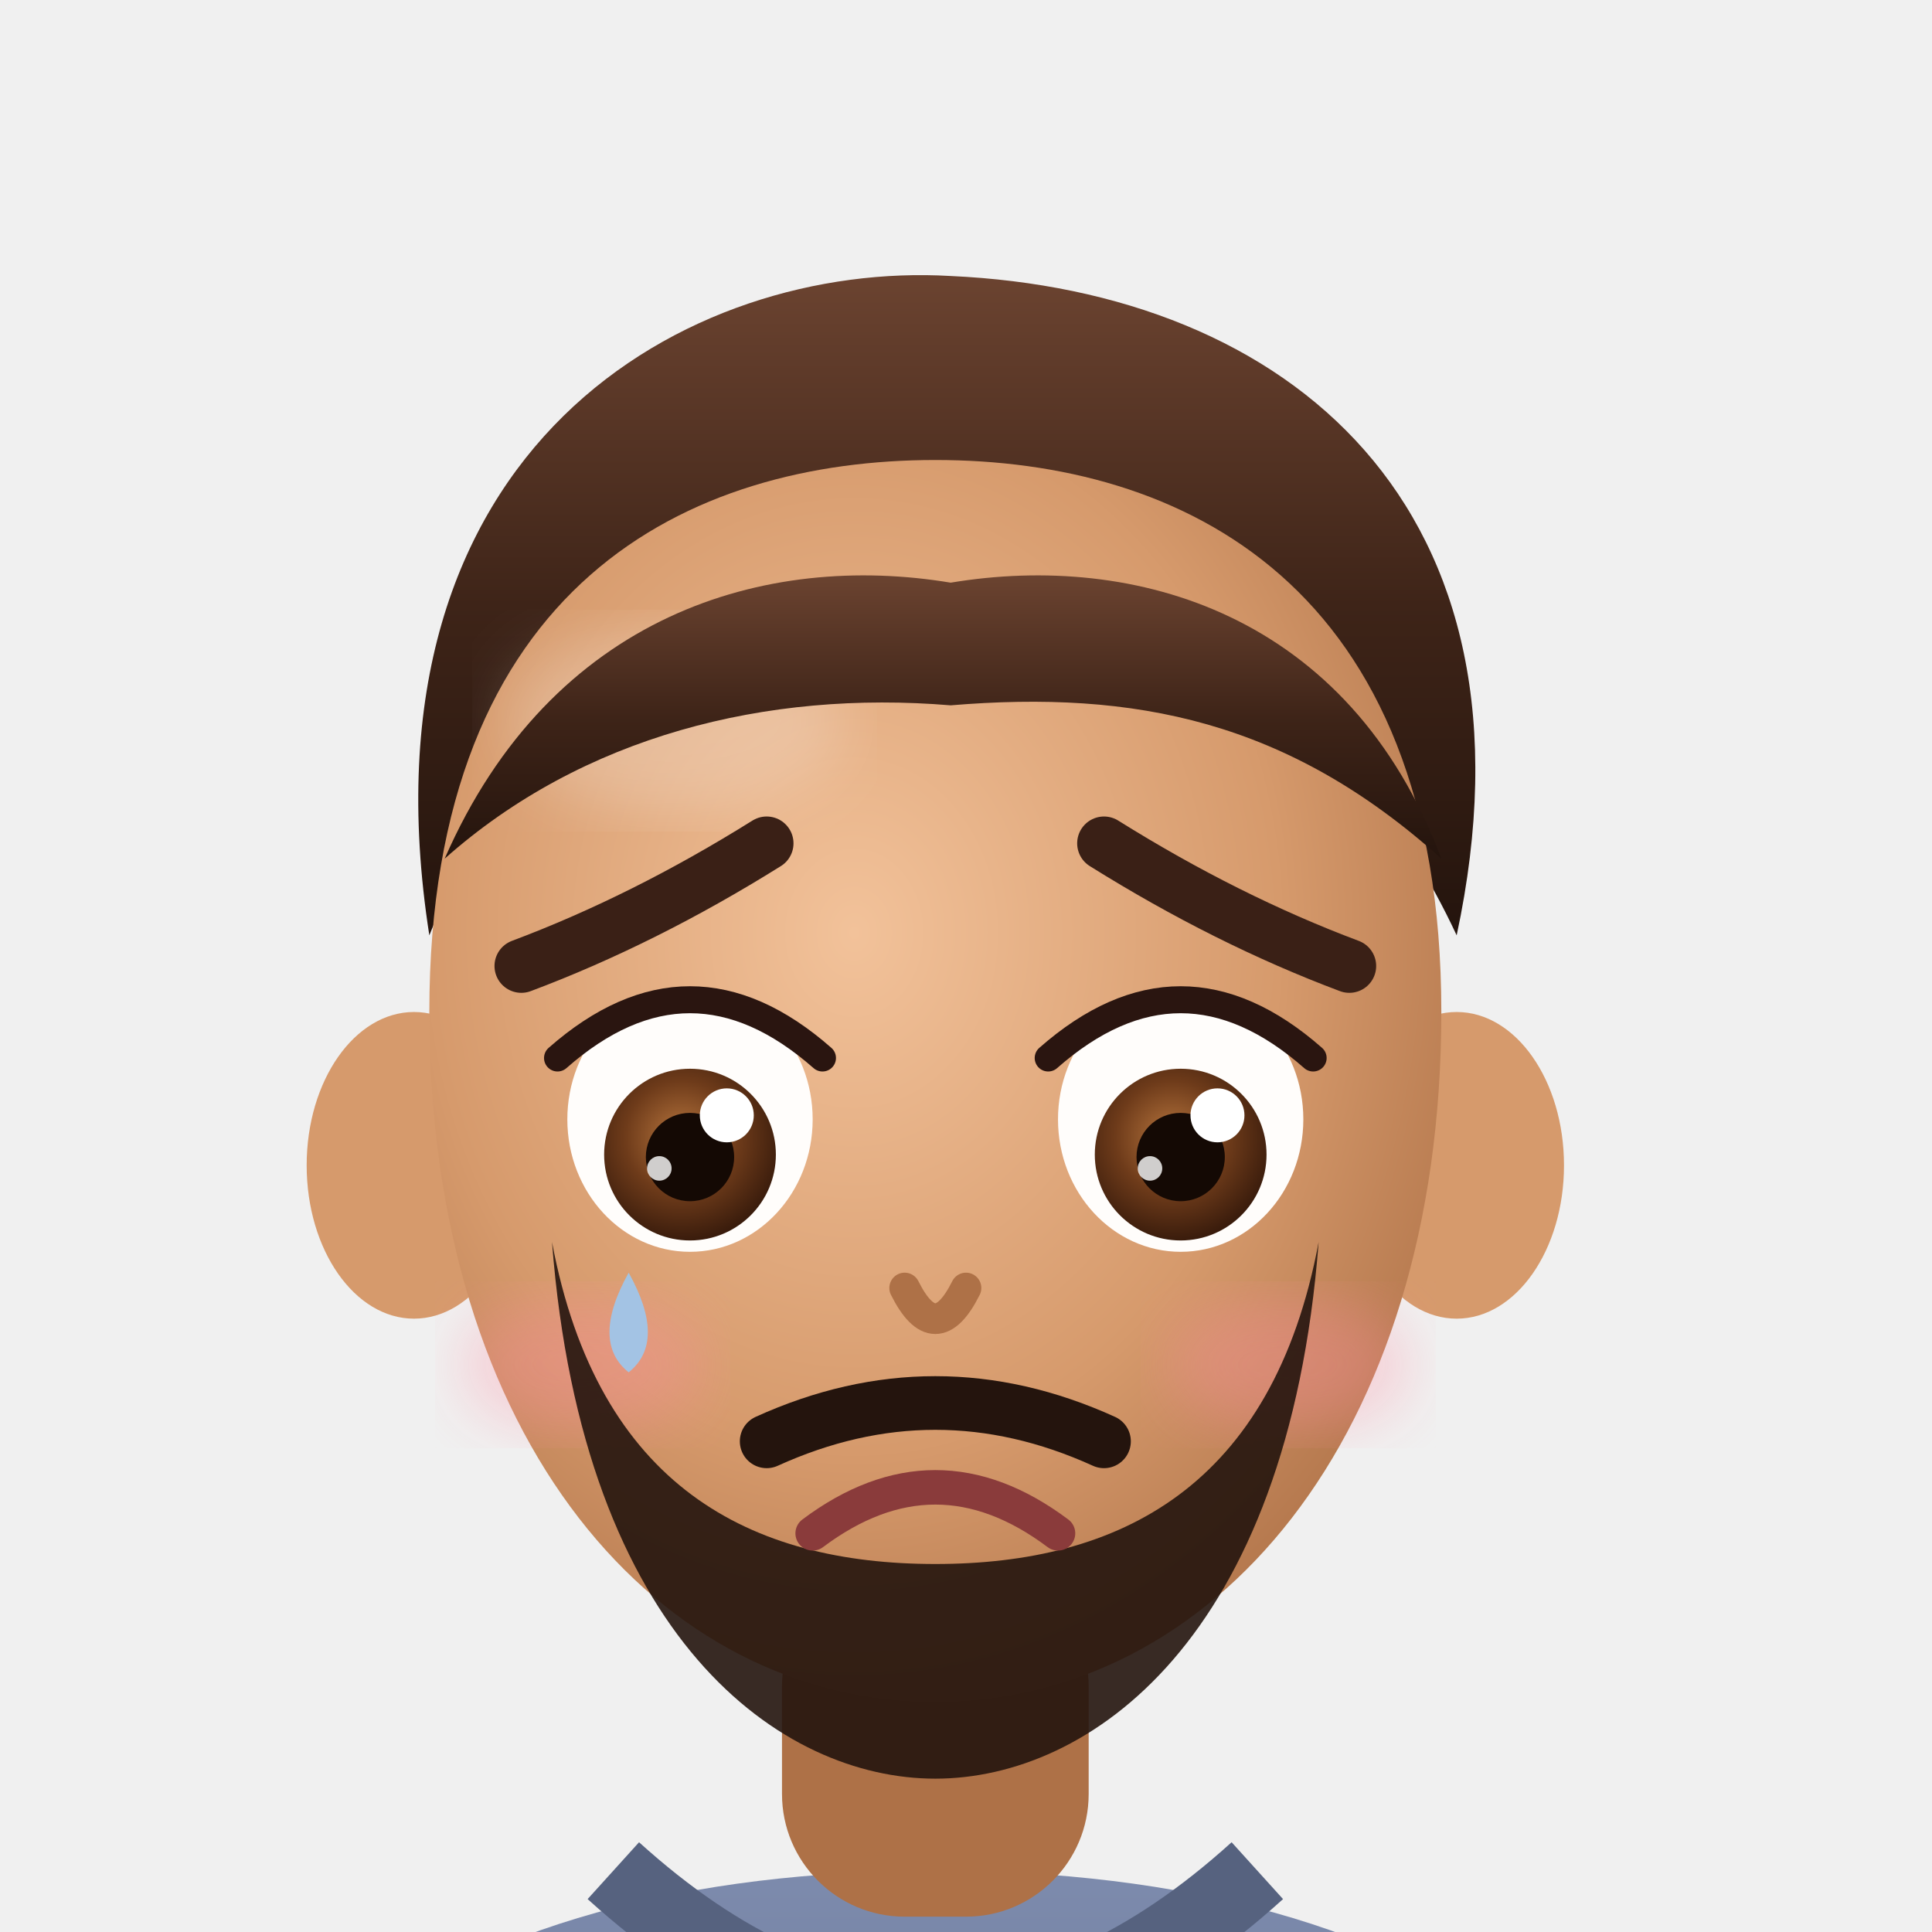
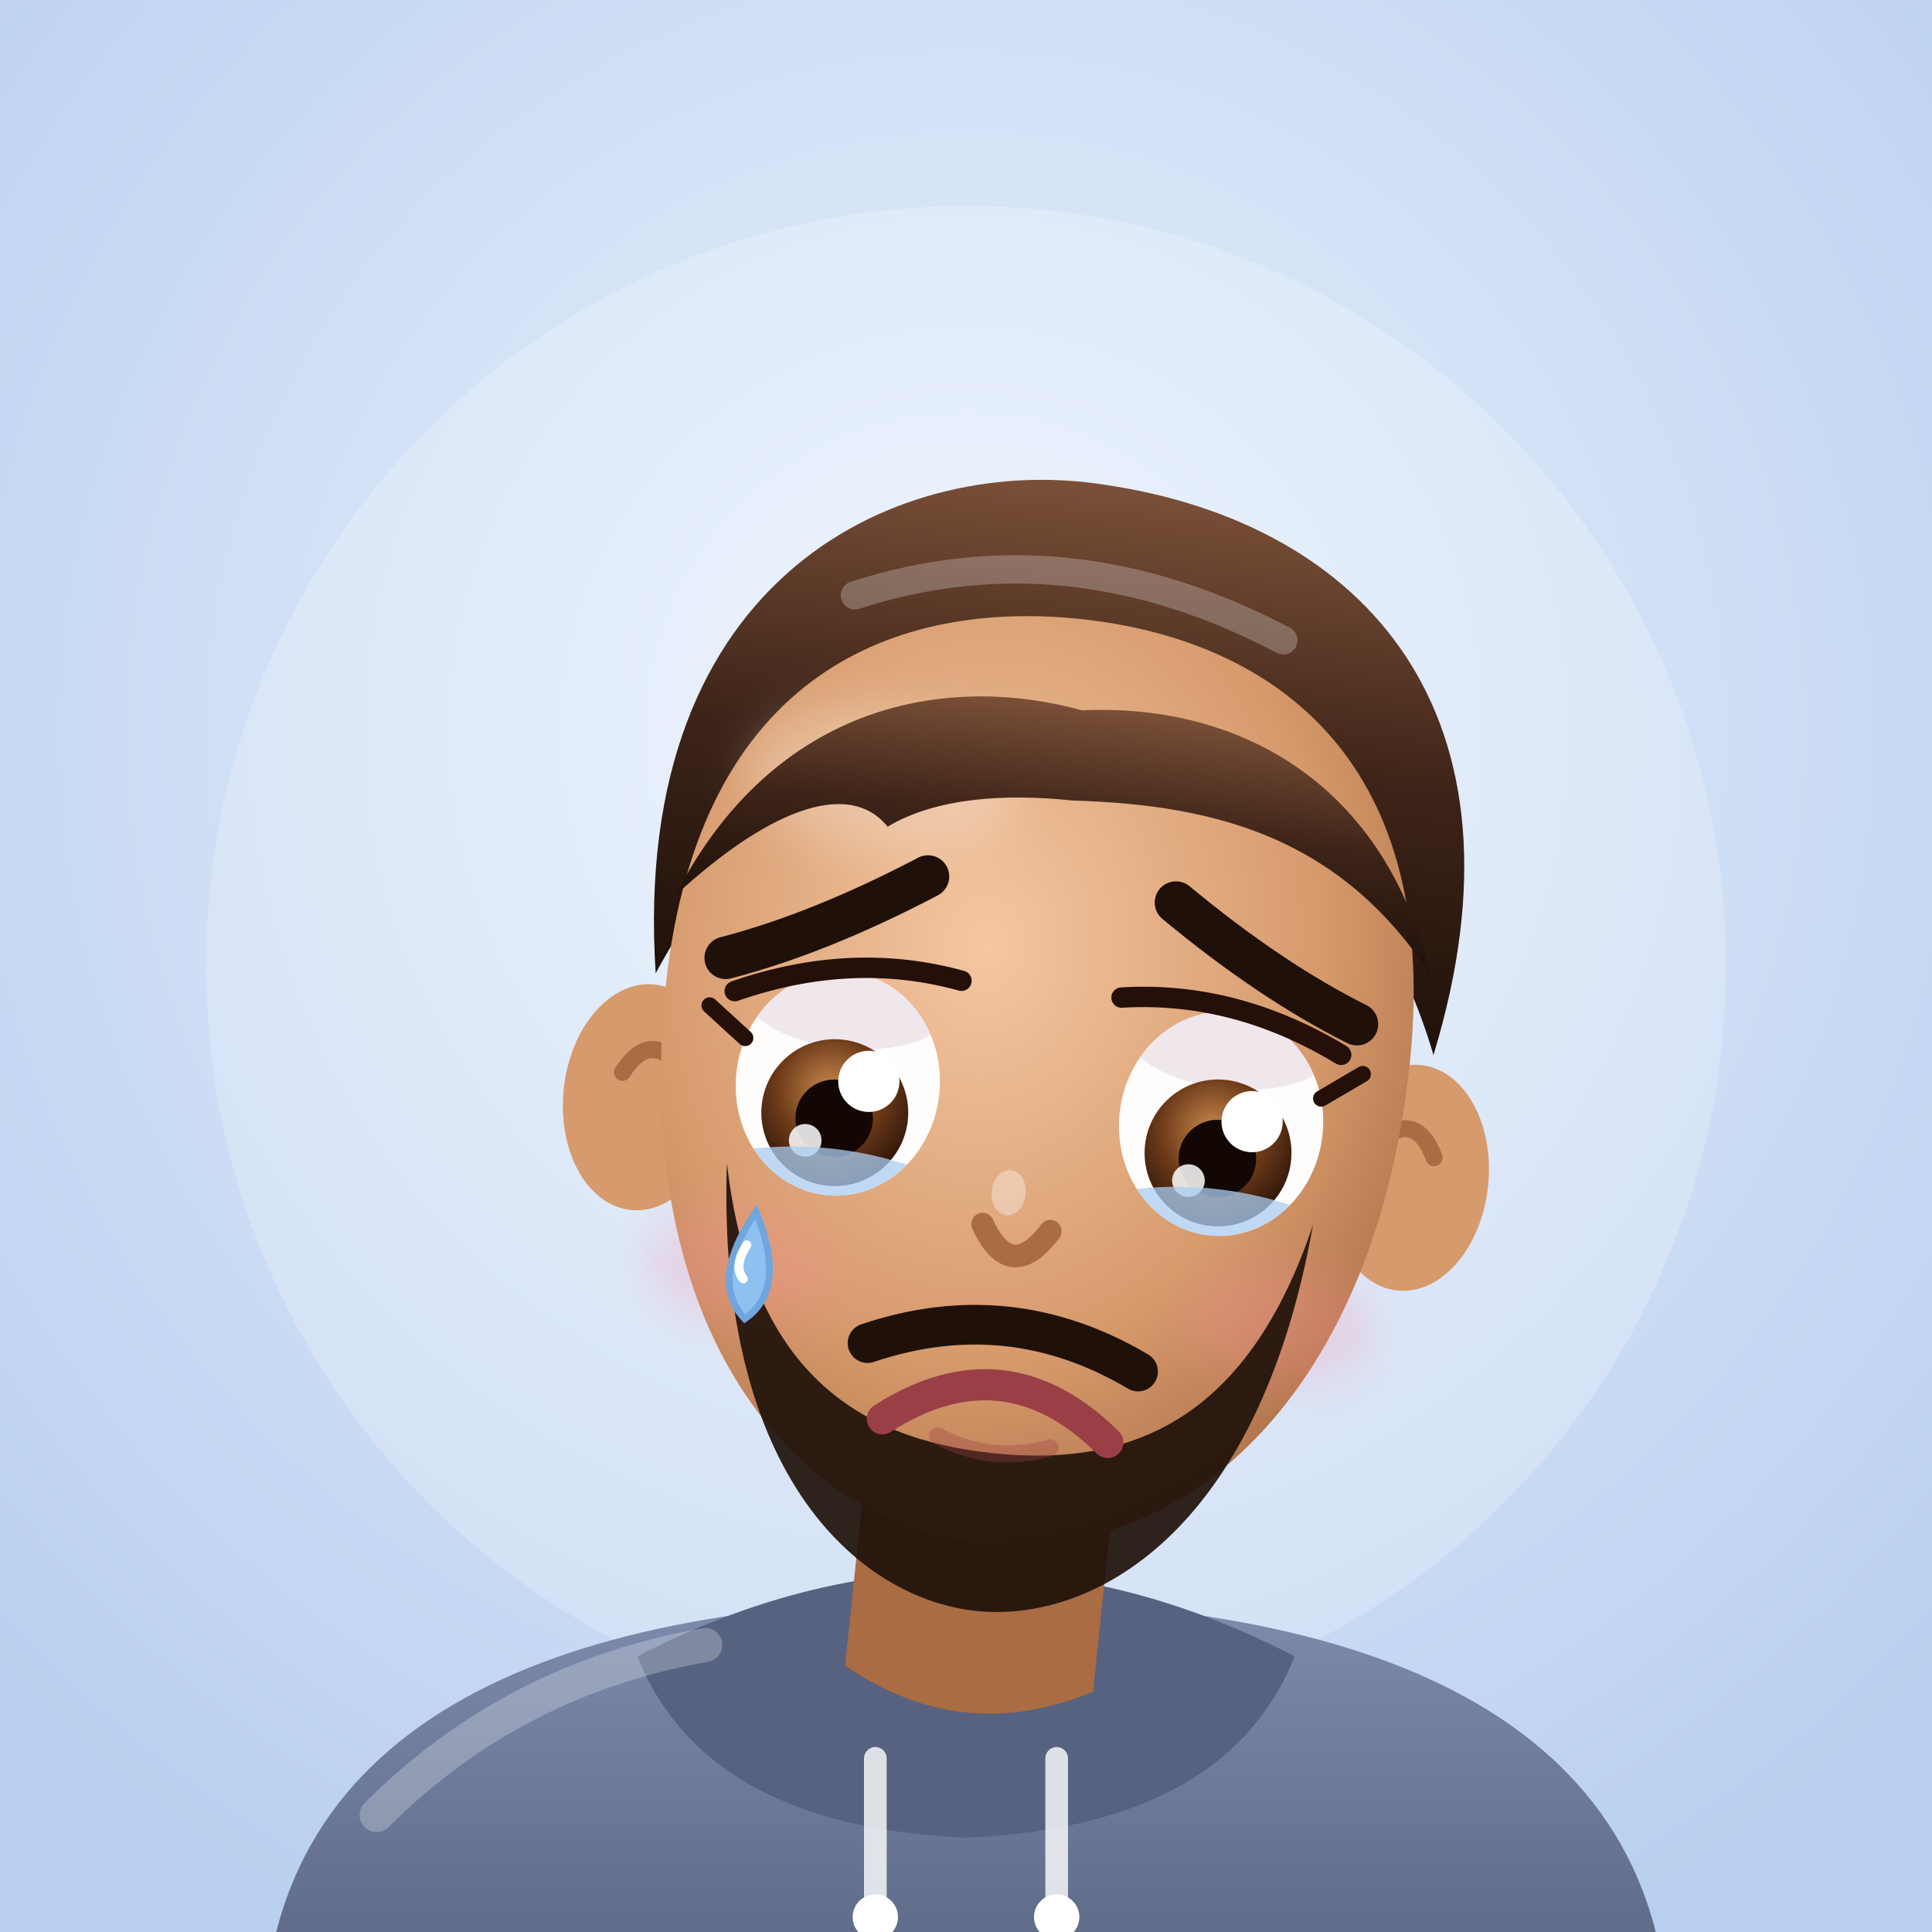
- <svg xmlns="http://www.w3.org/2000/svg" viewBox="28 18 252 252">
+ <svg xmlns="http://www.w3.org/2000/svg" viewBox="0 0 300 300">
  <defs>
-     <radialGradient id="f249" cx=".42" cy=".38" r=".7">
-       <stop offset="0" stop-color="#F2C29A" />
-       <stop offset=".6" stop-color="#D69A6C" />
-       <stop offset="1" stop-color="#AE7147" />
+     <radialGradient id="bg386" cx=".5" cy=".38" r=".7">
+       <stop offset="0" stop-color="#EAF2FD" />
+       <stop offset="1" stop-color="#B9CFEF" />
    </radialGradient>
-     <linearGradient id="h250" x1="0" y1="0" x2="0" y2="1">
-       <stop offset="0" stop-color="#6B4330" />
+     <radialGradient id="f381" cx=".42" cy=".36" r=".72">
+       <stop offset="0" stop-color="#F4C7A2" />
+       <stop offset=".62" stop-color="#D69A6C" />
+       <stop offset="1" stop-color="#A96C43" />
+     </radialGradient>
+     <linearGradient id="h382" x1="0" y1="0" x2="0" y2="1">
+       <stop offset="0" stop-color="#7A5038" />
      <stop offset=".5" stop-color="#3E2418" />
-       <stop offset="1" stop-color="#24140D" />
+       <stop offset="1" stop-color="#1F110A" />
    </linearGradient>
-     <linearGradient id="c251" x1="0" y1="0" x2="0" y2="1">
+     <linearGradient id="c383" x1="0" y1="0" x2="0" y2="1">
      <stop offset="0" stop-color="#7D8BAD" />
      <stop offset="1" stop-color="#56627F" />
    </linearGradient>
-     <filter id="b252">
+     <linearGradient id="sh387" x1="0" y1="0" x2="0" y2="1">
+       <stop offset="0" stop-color="#000" stop-opacity=".22" />
+       <stop offset="1" stop-color="#000" stop-opacity="0" />
+     </linearGradient>
+     <filter id="b384">
      <feGaussianBlur stdDeviation="4" />
    </filter>
+     <clipPath id="clip385">
+       <circle cx="150" cy="150" r="150" />
+     </clipPath>
  </defs>
-   <path d="M84 140 C74 76 118 52 152 54 C196 56 230 84 218 140 C204 110 180 96 150 96 C118 96 96 110 84 140Z" fill="url(#h250)" />
-   <path d="M40 360 C40 290 86 262 150 262 C214 262 260 290 260 360Z" fill="url(#c251)" />
-   <path d="M108 262 Q150 300 192 262" fill="none" stroke="#56627F" stroke-width="10" />
-   <path d="M136 280 v34 M164 280 v34" stroke="#FFFFFF" stroke-opacity=".7" stroke-width="4" stroke-linecap="round" />
-   <rect x="130" y="222" width="40" height="46" rx="16" fill="#AE7147" />
-   <ellipse cx="82" cy="170" rx="14" ry="20" fill="#D69A6C" />
-   <ellipse cx="218" cy="170" rx="14" ry="20" fill="#D69A6C" />
-   <path d="M84 150 C84 94 118 78 150 78 C182 78 216 94 216 150 C216 206 186 240 150 240 C114 240 84 206 84 150Z" fill="url(#f249)" />
-   <ellipse cx="116" cy="112" rx="22" ry="12" fill="#fff" opacity=".22" filter="url(#b252)" />
-   <path d="M86 130 C100 98 128 90 152 94 C176 90 204 98 216 130 C196 112 176 108 152 110 C128 108 104 114 86 130Z" fill="url(#h250)" />
-   <path d="M96 144 Q112 138 128 128" stroke="#3A2016" stroke-width="7" fill="none" stroke-linecap="round" />
-   <path d="M204 144 Q188 138 172 128" stroke="#3A2016" stroke-width="7" fill="none" stroke-linecap="round" />
-   <defs>
-     <radialGradient id="ir253" cx=".45" cy=".4" r=".6">
-       <stop offset="0" stop-color="#B8763E" />
-       <stop offset=".55" stop-color="#6E3B1A" />
-       <stop offset="1" stop-color="#3A1C0C" />
-     </radialGradient>
-   </defs>
-   <ellipse cx="118" cy="164" rx="16" ry="17.28" fill="#FFFDFB" />
-   <circle cx="118" cy="168.6" r="11.2" fill="url(#ir253)" />
-   <circle cx="118" cy="168.92" r="5.76" fill="#140904" />
-   <circle cx="122.8" cy="163.48" r="3.52" fill="#fff" />
-   <circle cx="114" cy="170.4" r="1.6" fill="#fff" opacity=".8" />
-   <path d="M100.72 156 Q118 140.8 135.28 156" stroke="#2A1510" stroke-width="3.52" fill="none" stroke-linecap="round" />
-   <defs>
-     <radialGradient id="ir254" cx=".45" cy=".4" r=".6">
-       <stop offset="0" stop-color="#B8763E" />
-       <stop offset=".55" stop-color="#6E3B1A" />
-       <stop offset="1" stop-color="#3A1C0C" />
-     </radialGradient>
-   </defs>
-   <ellipse cx="182" cy="164" rx="16" ry="17.28" fill="#FFFDFB" />
-   <circle cx="182" cy="168.6" r="11.2" fill="url(#ir254)" />
-   <circle cx="182" cy="168.92" r="5.76" fill="#140904" />
-   <circle cx="186.8" cy="163.48" r="3.52" fill="#fff" />
-   <circle cx="178" cy="170.4" r="1.6" fill="#fff" opacity=".8" />
-   <path d="M164.72 156 Q182 140.8 199.28 156" stroke="#2A1510" stroke-width="3.52" fill="none" stroke-linecap="round" />
-   <path d="M146 186 q4 8 8 0" stroke="#AE7147" stroke-width="4" fill="none" stroke-linecap="round" />
-   <ellipse cx="104" cy="196" rx="16" ry="9" fill="#FF8FA3" opacity="0.35" filter="url(#b252)" />
-   <ellipse cx="196" cy="196" rx="16" ry="9" fill="#FF8FA3" opacity="0.35" filter="url(#b252)" />
-   <path d="M100 180 C104 232 130 250 150 250 C170 250 196 232 200 180 C194 212 174 222 150 222 C126 222 106 212 100 180Z" fill="#24140D" opacity=".9" />
-   <path d="M128 206 q22 -10 44 0" stroke="#24140D" stroke-width="7" fill="none" stroke-linecap="round" />
-   <path d="M134 218 q16 -12 32 0" stroke="#8A3B3B" stroke-width="4.5" fill="none" stroke-linecap="round" />
-   <path d="M110 184 q-5 9 0 13 q5 -4 0 -13z" fill="#9CC8F0" opacity=".9" />
+   <g>
+     <rect width="300" height="300" fill="url(#bg386)" />
+     <circle cx="150" cy="150" r="118" fill="#fff" opacity=".22" />
+     <g transform="translate(18 24) scale(.88)">
+       <g transform="translate(0 3)">
+         <path d="M26 330 C26 272 80 252 150 252 C220 252 274 272 274 330Z" fill="url(#c383)" />
+         <path d="M92 262 Q150 232 208 262 Q196 292 150 294 Q104 292 92 262Z" fill="#56627F" />
+         <path d="M46 290 Q70 266 104 260" stroke="#fff" stroke-opacity=".25" stroke-width="6" fill="none" stroke-linecap="round" />
+         <path d="M134 280 v26 M166 280 v26" stroke="#FFFFFF" stroke-opacity=".8" stroke-width="4" stroke-linecap="round" />
+         <circle cx="134" cy="308" r="4" fill="#fff" />
+         <circle cx="166" cy="308" r="4" fill="#fff" />
+       </g>
+       <g transform="translate(2 5) rotate(6 150 250)">
+         <path d="M82 146 C70 76 116 50 152 52 C198 54 232 84 220 146 C206 112 180 98 150 98 C118 98 96 112 82 146Z" fill="url(#h382)" />
+         <path d="M128 216 h44 v48 q-22 12 -44 0z" fill="#A96C43" />
+         <path d="M128 222 h44 v18 q-22 -4 -44 0z" fill="url(#sh387)" />
+         <ellipse cx="82" cy="168" rx="14" ry="20" fill="#D69A6C" />
+         <ellipse cx="218" cy="168" rx="14" ry="20" fill="#D69A6C" />
+         <path d="M78 164 q4 -8 10 -2" stroke="#A96C43" stroke-width="3" fill="none" stroke-linecap="round" />
+         <path d="M222 164 q-4 -8 -10 -2" stroke="#A96C43" stroke-width="3" fill="none" stroke-linecap="round" />
+         <path d="M84 148 C84 92 118 76 150 76 C182 76 216 92 216 148 C216 206 186 240 150 240 C114 240 84 206 84 148Z" fill="url(#f381)" />
+         <ellipse cx="118" cy="108" rx="24" ry="12" fill="#fff" opacity=".25" filter="url(#b384)" />
+         <path d="M84 132 C98 96 128 88 152 92 C178 88 206 98 218 132 C200 110 178 106 152 108 C140 108 128 110 120 116 C112 108 98 116 84 132Z" fill="url(#h382)" />
+         <path d="M110 76 q36 -16 76 0" stroke="#fff" stroke-opacity=".25" stroke-width="5" fill="none" stroke-linecap="round" />
+         <defs>
+           <radialGradient id="ir388" cx=".45" cy=".35" r=".65">
+             <stop offset="0" stop-color="#C98A4E" />
+             <stop offset=".55" stop-color="#6E3B1A" />
+             <stop offset="1" stop-color="#2E1508" />
+           </radialGradient>
+           <clipPath id="ir388c">
+             <ellipse cx="116" cy="162" rx="18" ry="19.8" />
+           </clipPath>
+         </defs>
+         <ellipse cx="116" cy="162" rx="18" ry="19.8" fill="#FFFDFB" />
+         <g clip-path="url(#ir388c)">
+           <ellipse cx="116" cy="147.6" rx="18" ry="8.1" fill="#E6D8E4" opacity=".6" />
+           <circle cx="116" cy="167.16" r="12.96" fill="url(#ir388)" />
+           <circle cx="116" cy="168.16" r="6.84" fill="#120703" />
+           <circle cx="121.4" cy="161.04" r="5.4" fill="#fff" />
+           <circle cx="111.32" cy="172.56" r="2.88" fill="#fff" opacity=".85" />
+           <path d="M98 176.04 Q116 171 134 176.04 L134 183.6 L98 183.6Z" fill="#A9CDF2" opacity=".75" />
+           <path d="M94.4 147.675 Q116 138.375 137.6 141.675 L137.6 133.2 L94.4 133.2Z" fill="#D69A6C" />
+         </g>
+         <path d="M96.2 147.675 Q116 138.375 135.8 141.675" stroke="#241008" stroke-width="3.6" fill="none" stroke-linecap="round" />
+         <path d="M98.9 155.7 l-6.84 -5.04" stroke="#241008" stroke-width="2.88" stroke-linecap="round" />
+         <defs>
+           <radialGradient id="ir389" cx=".45" cy=".35" r=".65">
+             <stop offset="0" stop-color="#C98A4E" />
+             <stop offset=".55" stop-color="#6E3B1A" />
+             <stop offset="1" stop-color="#2E1508" />
+           </radialGradient>
+           <clipPath id="ir389c">
+             <ellipse cx="184" cy="162" rx="18" ry="19.8" />
+           </clipPath>
+         </defs>
+         <ellipse cx="184" cy="162" rx="18" ry="19.8" fill="#FFFDFB" />
+         <g clip-path="url(#ir389c)">
+           <ellipse cx="184" cy="147.6" rx="18" ry="8.1" fill="#E6D8E4" opacity=".6" />
+           <circle cx="184" cy="167.16" r="12.96" fill="url(#ir389)" />
+           <circle cx="184" cy="168.16" r="6.84" fill="#120703" />
+           <circle cx="189.4" cy="161.04" r="5.4" fill="#fff" />
+           <circle cx="179.32" cy="172.56" r="2.88" fill="#fff" opacity=".85" />
+           <path d="M166 176.04 Q184 171 202 176.04 L202 183.6 L166 183.6Z" fill="#A9CDF2" opacity=".75" />
+           <path d="M162.4 141.675 Q184 138.375 205.6 147.675 L205.6 133.2 L162.4 133.2Z" fill="#D69A6C" />
+         </g>
+         <path d="M164.2 141.675 Q184 138.375 203.8 147.675" stroke="#241008" stroke-width="3.6" fill="none" stroke-linecap="round" />
+         <path d="M201.1 155.7 l6.84 -5.04" stroke="#241008" stroke-width="2.88" stroke-linecap="round" />
+         <path d="M94 142 Q110 136 128 124" stroke="#1F110A" stroke-width="7.5" fill="none" stroke-linecap="round" />
+         <path d="M206 142 Q190 136 172 124" stroke="#1F110A" stroke-width="7.5" fill="none" stroke-linecap="round" />
+         <path d="M144 184 q6 10 12 0" stroke="#A96C43" stroke-width="4" fill="none" stroke-linecap="round" />
+         <ellipse cx="148" cy="178" rx="3" ry="4" fill="#fff" opacity=".35" />
+         <ellipse cx="102" cy="196" rx="17" ry="10" fill="#FF8FA3" opacity="0.25" filter="url(#b384)" />
+         <ellipse cx="198" cy="196" rx="17" ry="10" fill="#FF8FA3" opacity="0.25" filter="url(#b384)" />
+         <path d="M98 178 C102 234 130 252 150 252 C170 252 198 234 202 178 C194 214 174 224 150 224 C126 224 106 214 98 178Z" fill="#1F110A" opacity=".92" />
+         <path d="M126 207 q24 -11 48 0" stroke="#1F110A" stroke-width="7" fill="none" stroke-linecap="round" />
+         <path d="M130 220 Q150 204 170 220" stroke="#9A3F46" stroke-width="5.5" fill="none" stroke-linecap="round" />
+         <path d="M140 222 q10 4 20 0" stroke="#9A3F46" stroke-opacity=".35" stroke-width="3" fill="none" stroke-linecap="round" />
+         <path d="M104 186 q-7 13 0 19 q7 -6 0 -19z" fill="#8EC0F0" stroke="#6FA6DE" stroke-width="1.2" />
+         <path d="M103 192 q-2 4 0 6" stroke="#fff" stroke-width="1.6" fill="none" stroke-linecap="round" />
+       </g>
+     </g>
+   </g>
</svg>
